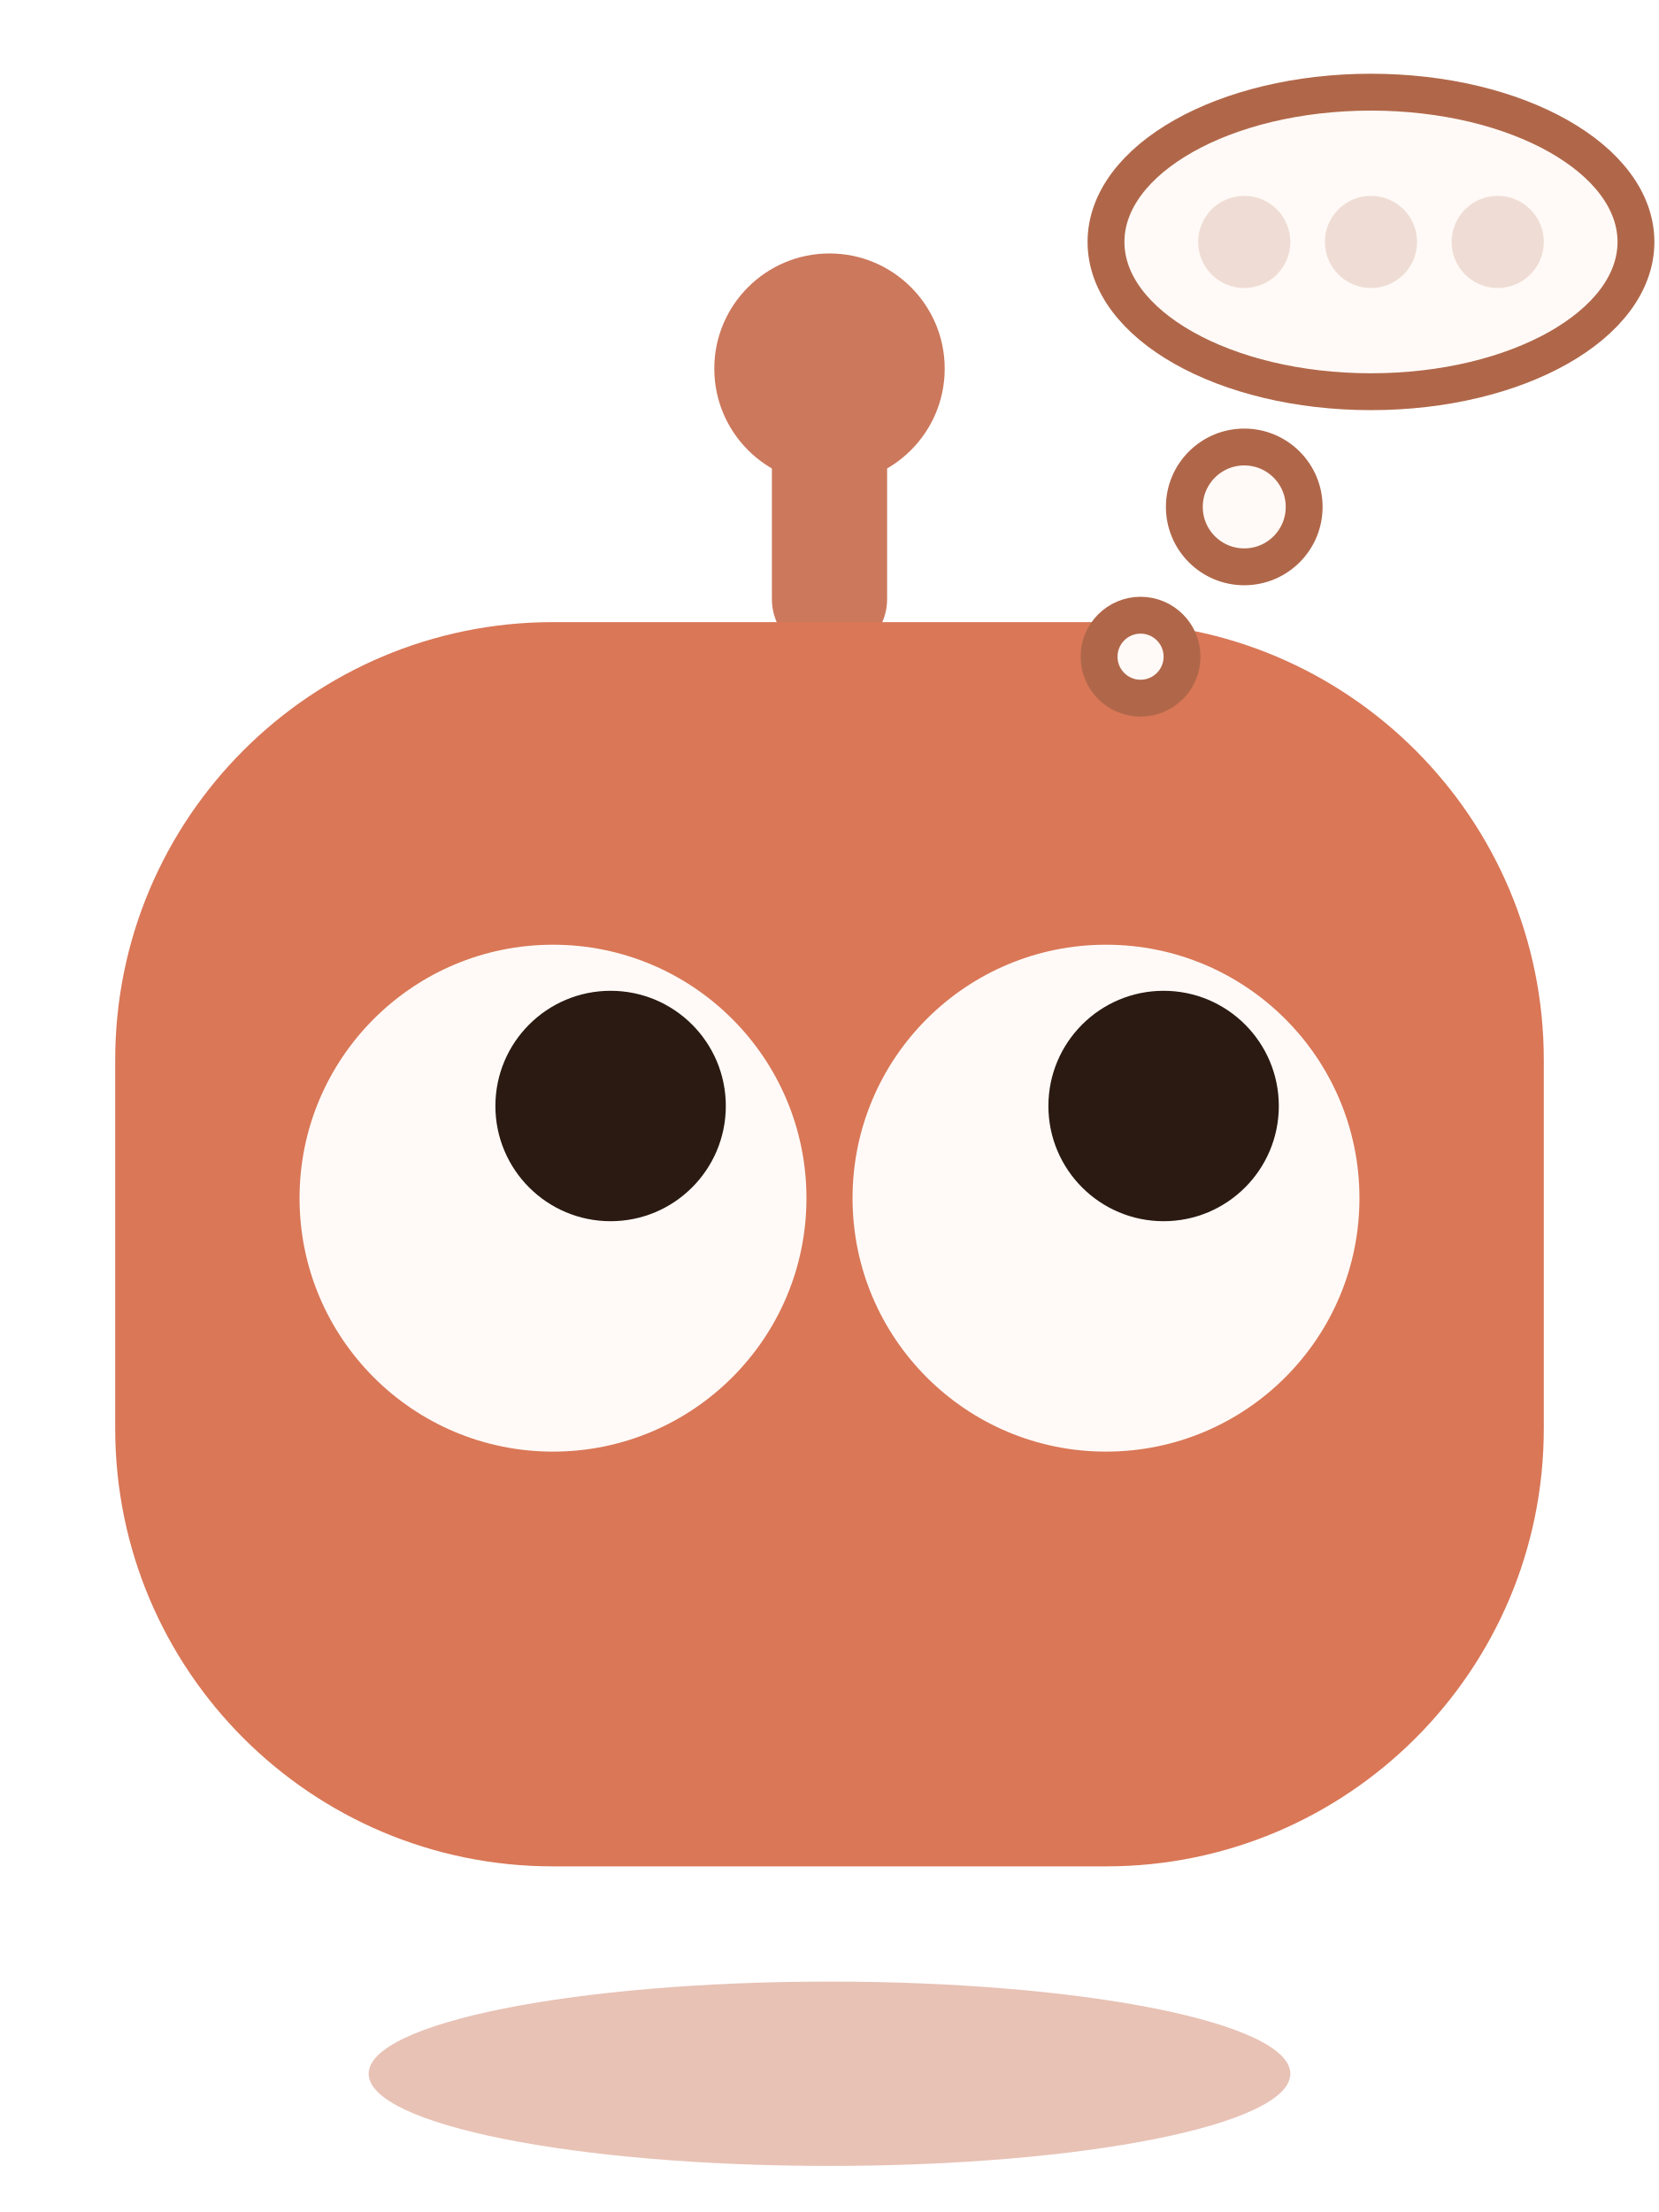
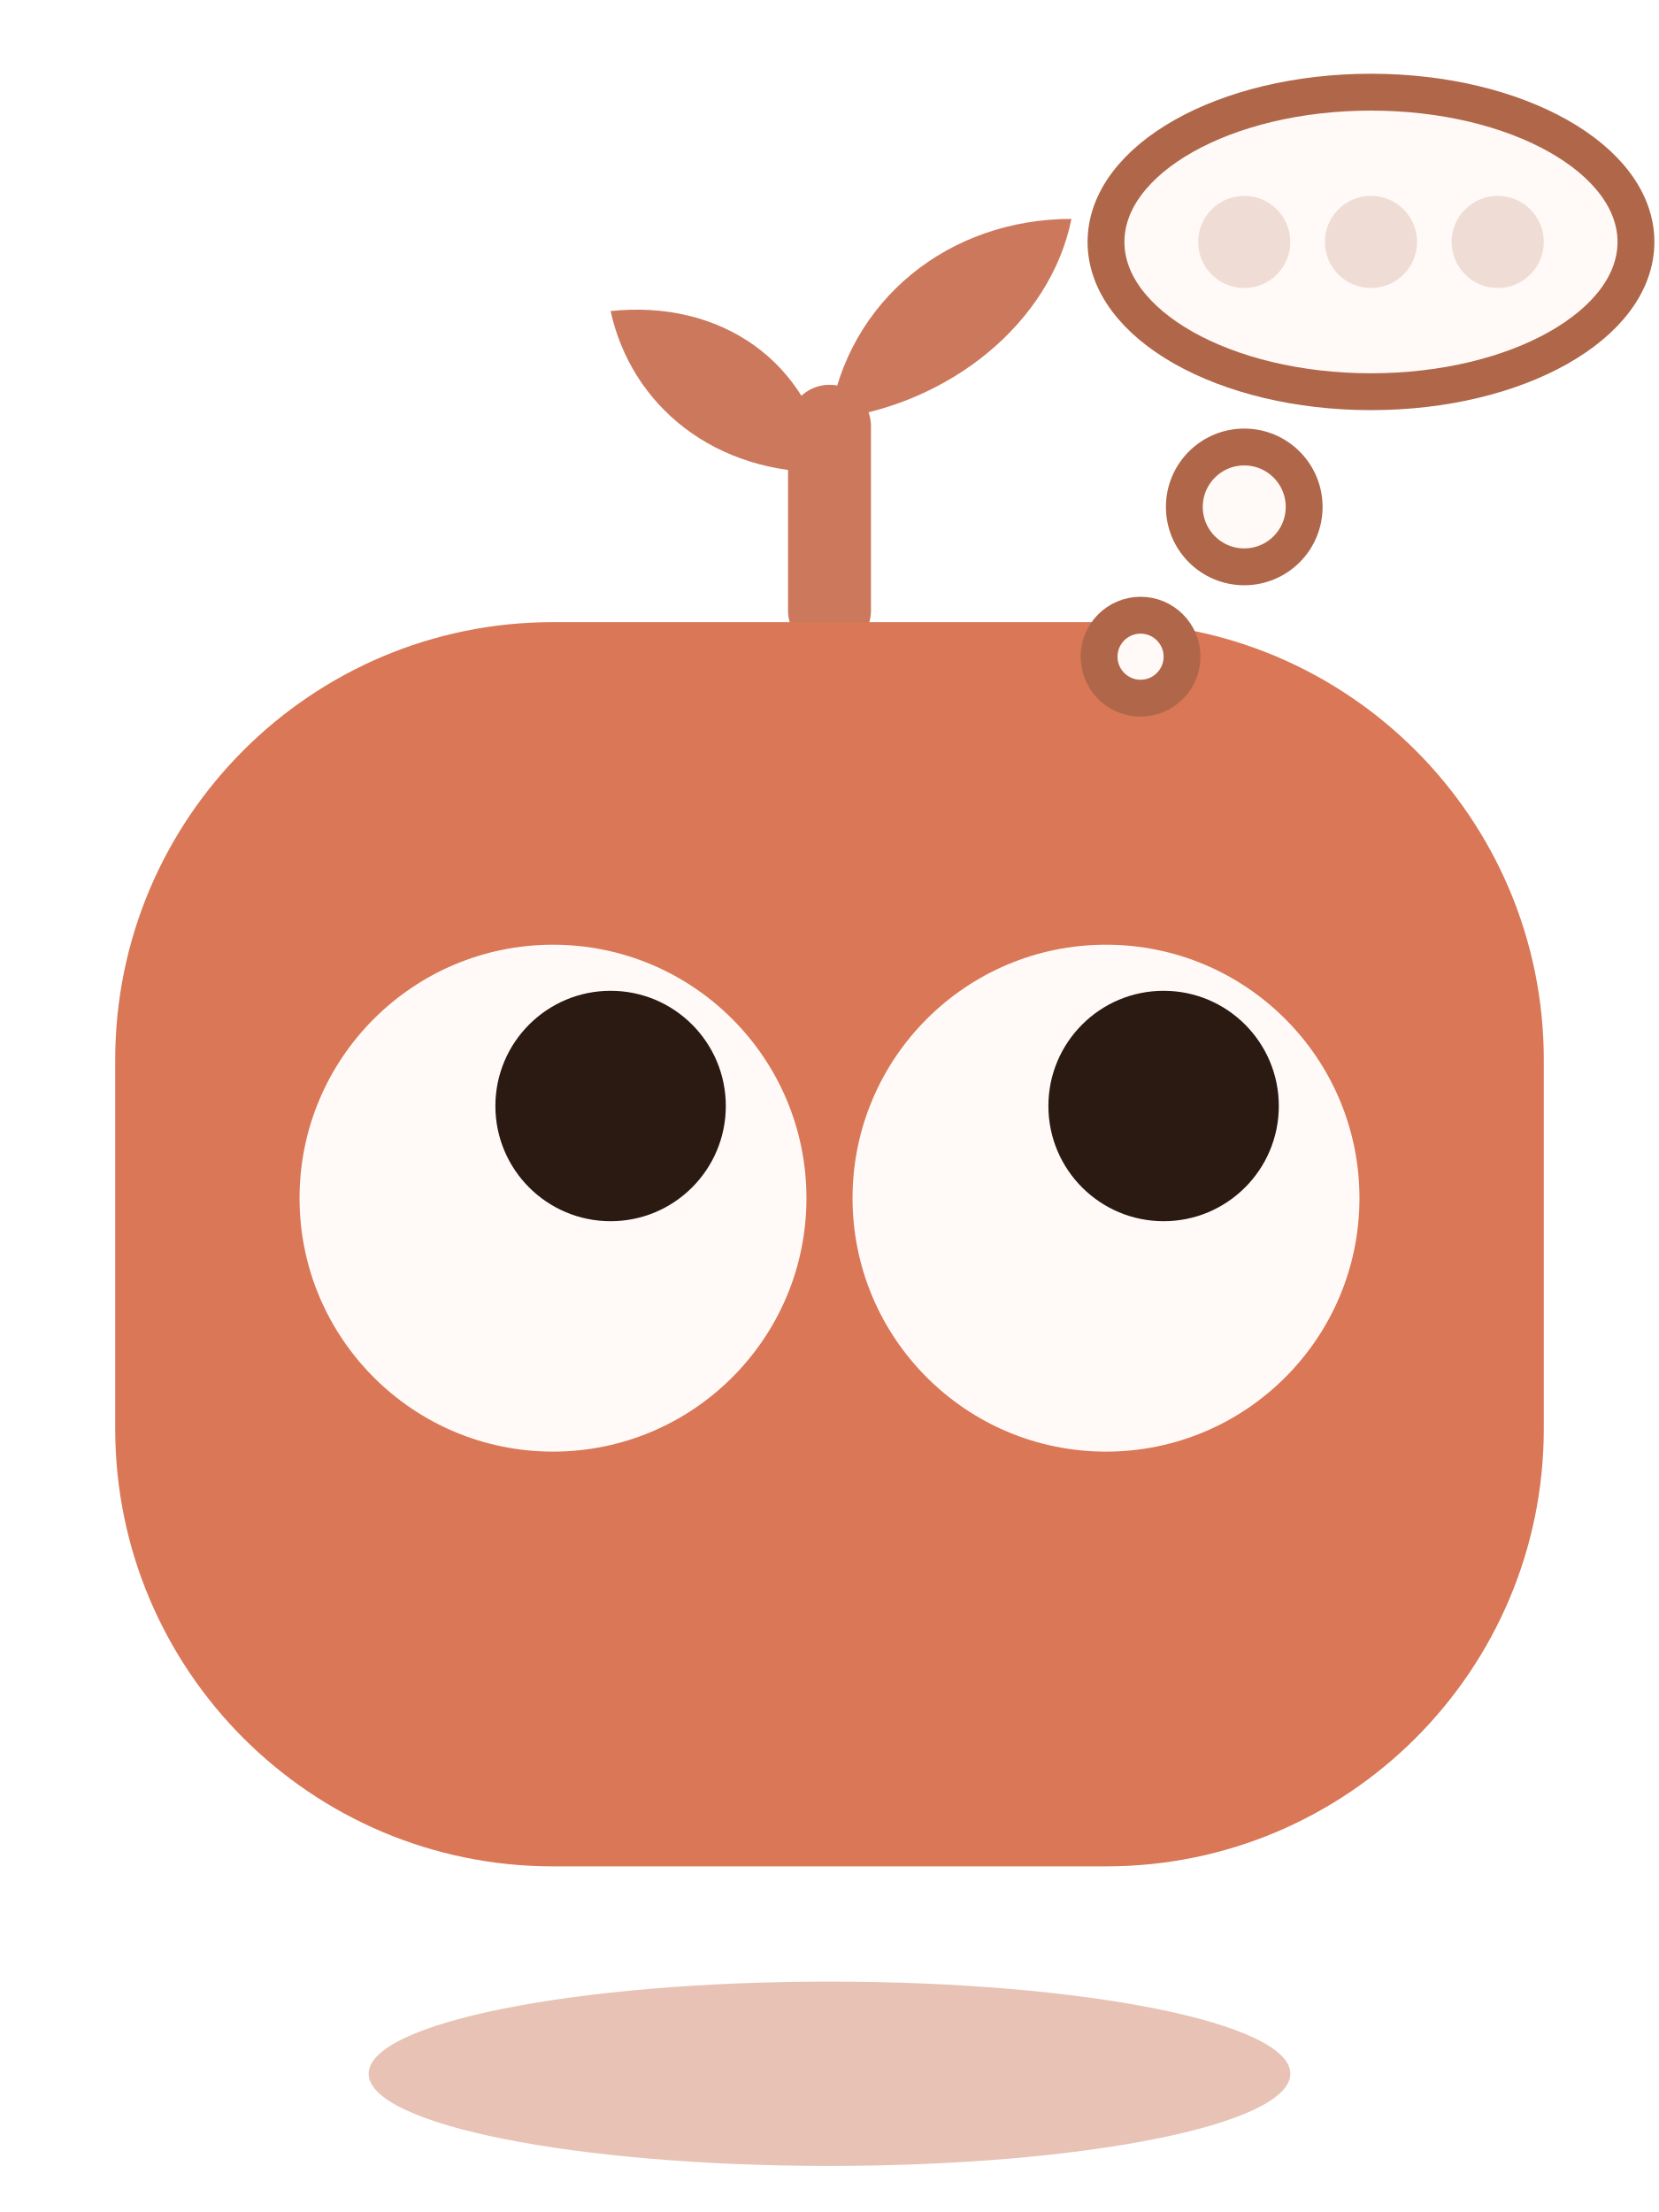
<svg xmlns="http://www.w3.org/2000/svg" width="72" height="96" viewBox="12 0 72 96" role="img" aria-label="PROBE — thinking up what nobody has tried">
  <style>
    .hull   { fill: #D97757; }
    .iris   { fill: #FFFAF7; }
    .pupil  { fill: #2A1A12; }
-     .stalk  { stroke: #CC785C; stroke-width: 5; stroke-linecap: round; fill: none; }
-     .beacon { fill: #CC785C; }
+     .stem   { stroke: #CC785C; stroke-width: 3.6; stroke-linecap: round; fill: none; }
+     .leaf   { fill: #CC785C; }
    .page   { fill: #FFFAF7; stroke: #B06749; stroke-width: 2; }
    .line   { fill: #B06749; opacity: .3; }
    .shadow { fill: #CC785C; opacity: .45; }
    .dim    { fill: #C4B6AE; }
-     .dimst  { stroke: #B3A49B; stroke-width: 5; stroke-linecap: round; fill: none; }
+     .dimst  { stroke: #B3A49B; stroke-width: 3.6; stroke-linecap: round; fill: none; }
    .dimbe  { fill: #B3A49B; }
    .cross  { fill: none; stroke: #6B5A50; stroke-width: 3.2; stroke-linecap: round; }
    .mug    { fill: #FFFAF7; stroke: #B06749; stroke-width: 2; stroke-linejoin: round; }
    .handle { fill: none; stroke: #B06749; stroke-width: 2.4; stroke-linecap: round; }
    .brew   { fill: #B06749; }
    .steam  { fill: none; stroke: #CC785C; stroke-width: 2.2; stroke-linecap: round; opacity: 0; }
    .rig    { animation: bob 3.4s ease-in-out infinite; }
+     .sprout { transform-box: view-box; transform-origin: 48px 27px;
+               animation: sway 3.2s ease-in-out infinite; }
    .lid    { transform-box: fill-box; transform-origin: 50% 50%;
              animation: blink 7s ease-in-out infinite; }
    .readp  { animation: read 3.6s ease-in-out infinite; }
    .l1     { animation: lit 4.8s ease-in-out infinite; }
    .l2     { animation: lit 4.8s ease-in-out 1.6s infinite; }
    .l3     { animation: lit 4.8s ease-in-out 3.2s infinite; }
    .s1     { animation: steam 3.8s ease-in-out infinite; }
    .s2     { animation: steam 3.8s ease-in-out 1.9s infinite; }
    .breathe { animation: breathe 4.6s ease-in-out infinite; }
    .drift  { transform-box: fill-box; transform-origin: 50% 100%;
              animation: drift 4.6s ease-in-out infinite; }
    @keyframes bob   { 0%, 100% { transform: translateY(0); } 50% { transform: translateY(-3px); } }
+     @keyframes sway  { 0%, 100% { transform: rotate(-5deg); } 50% { transform: rotate(5deg); } }
    @keyframes blink { 0%, 44%, 50%, 100% { transform: scaleY(1); } 47% { transform: scaleY(.08); } }
    @keyframes read  { 0% { transform: translateX(-2.4px); } 72% { transform: translateX(2.4px); }
                       86%, 100% { transform: translateX(-2.4px); } }
    @keyframes lit   { 0%, 28% { opacity: .95; } 34%, 100% { opacity: .3; } }
    @keyframes steam { 0% { opacity: 0; transform: translateY(2px); } 30%, 55% { opacity: .7; }
                       100% { opacity: 0; transform: translateY(-6px); } }
    @keyframes drift { 0%, 100% { transform: rotate(-3deg); } 50% { transform: rotate(3deg); } }
    @keyframes breathe { 0%, 100% { transform: translateY(0); } 50% { transform: translateY(-1.6px); } }

    .bub  { fill: #FFFAF7; stroke: #B06749; stroke-width: 1.6; }
    .bdot { fill: #B06749; opacity: .2; }
    .t1   { animation: think 2.4s ease-in-out infinite; }
    .t2   { animation: think 2.4s ease-in-out .3s infinite; }
    .t3   { animation: think 2.4s ease-in-out .6s infinite; }
    @keyframes think { 0%, 100% { opacity: .2; } 40% { opacity: 1; } }
    @media (prefers-reduced-motion: reduce) {
      * { animation: none !important; }
    }
  </style>
  <g transform="translate(0 0) scale(1)">
    <ellipse class="shadow" cx="48" cy="90" rx="20" ry="4" />
    <g class="rig">
-       <path class="stalk" d="M48 26 V19" />
-       <circle class="beacon" cx="48" cy="16" r="5" />
+       <g class="sprout">
+         <path class="stem" d="M48 26.5 V18.5" />
+         <path class="leaf" d="M48 20.5 C43 20.6, 39.4 17.6, 38.5 13.5 C43.2 13, 47.2 15.6, 48 20.5 Z" />
+         <path class="leaf" d="M48 18.2 C53.2 17.6, 57.6 14, 58.5 9.5 C53.2 9.5, 48.8 13, 48 18.2 Z" />
+       </g>
      <rect class="hull" x="17" y="27" width="62" height="54" rx="19" />
      <g class="lid">
        <circle class="iris" cx="36" cy="52" r="11" />
        <circle class="pupil" cx="38.5" cy="48" r="5" />
      </g>
      <g class="lid">
        <circle class="iris" cx="60" cy="52" r="11" />
        <circle class="pupil" cx="62.5" cy="48" r="5" />
      </g>
    </g>
  </g>
  <g class="rig">
    <circle class="bub" cx="61.5" cy="28.5" r="1.8" />
    <circle class="bub" cx="66" cy="22" r="2.6" />
    <ellipse class="bub" cx="71.5" cy="10.5" rx="11.5" ry="6.5" />
    <circle class="bdot t1" cx="66" cy="10.5" r="2" />
    <circle class="bdot t2" cx="71.5" cy="10.5" r="2" />
    <circle class="bdot t3" cx="77" cy="10.5" r="2" />
  </g>
</svg>
